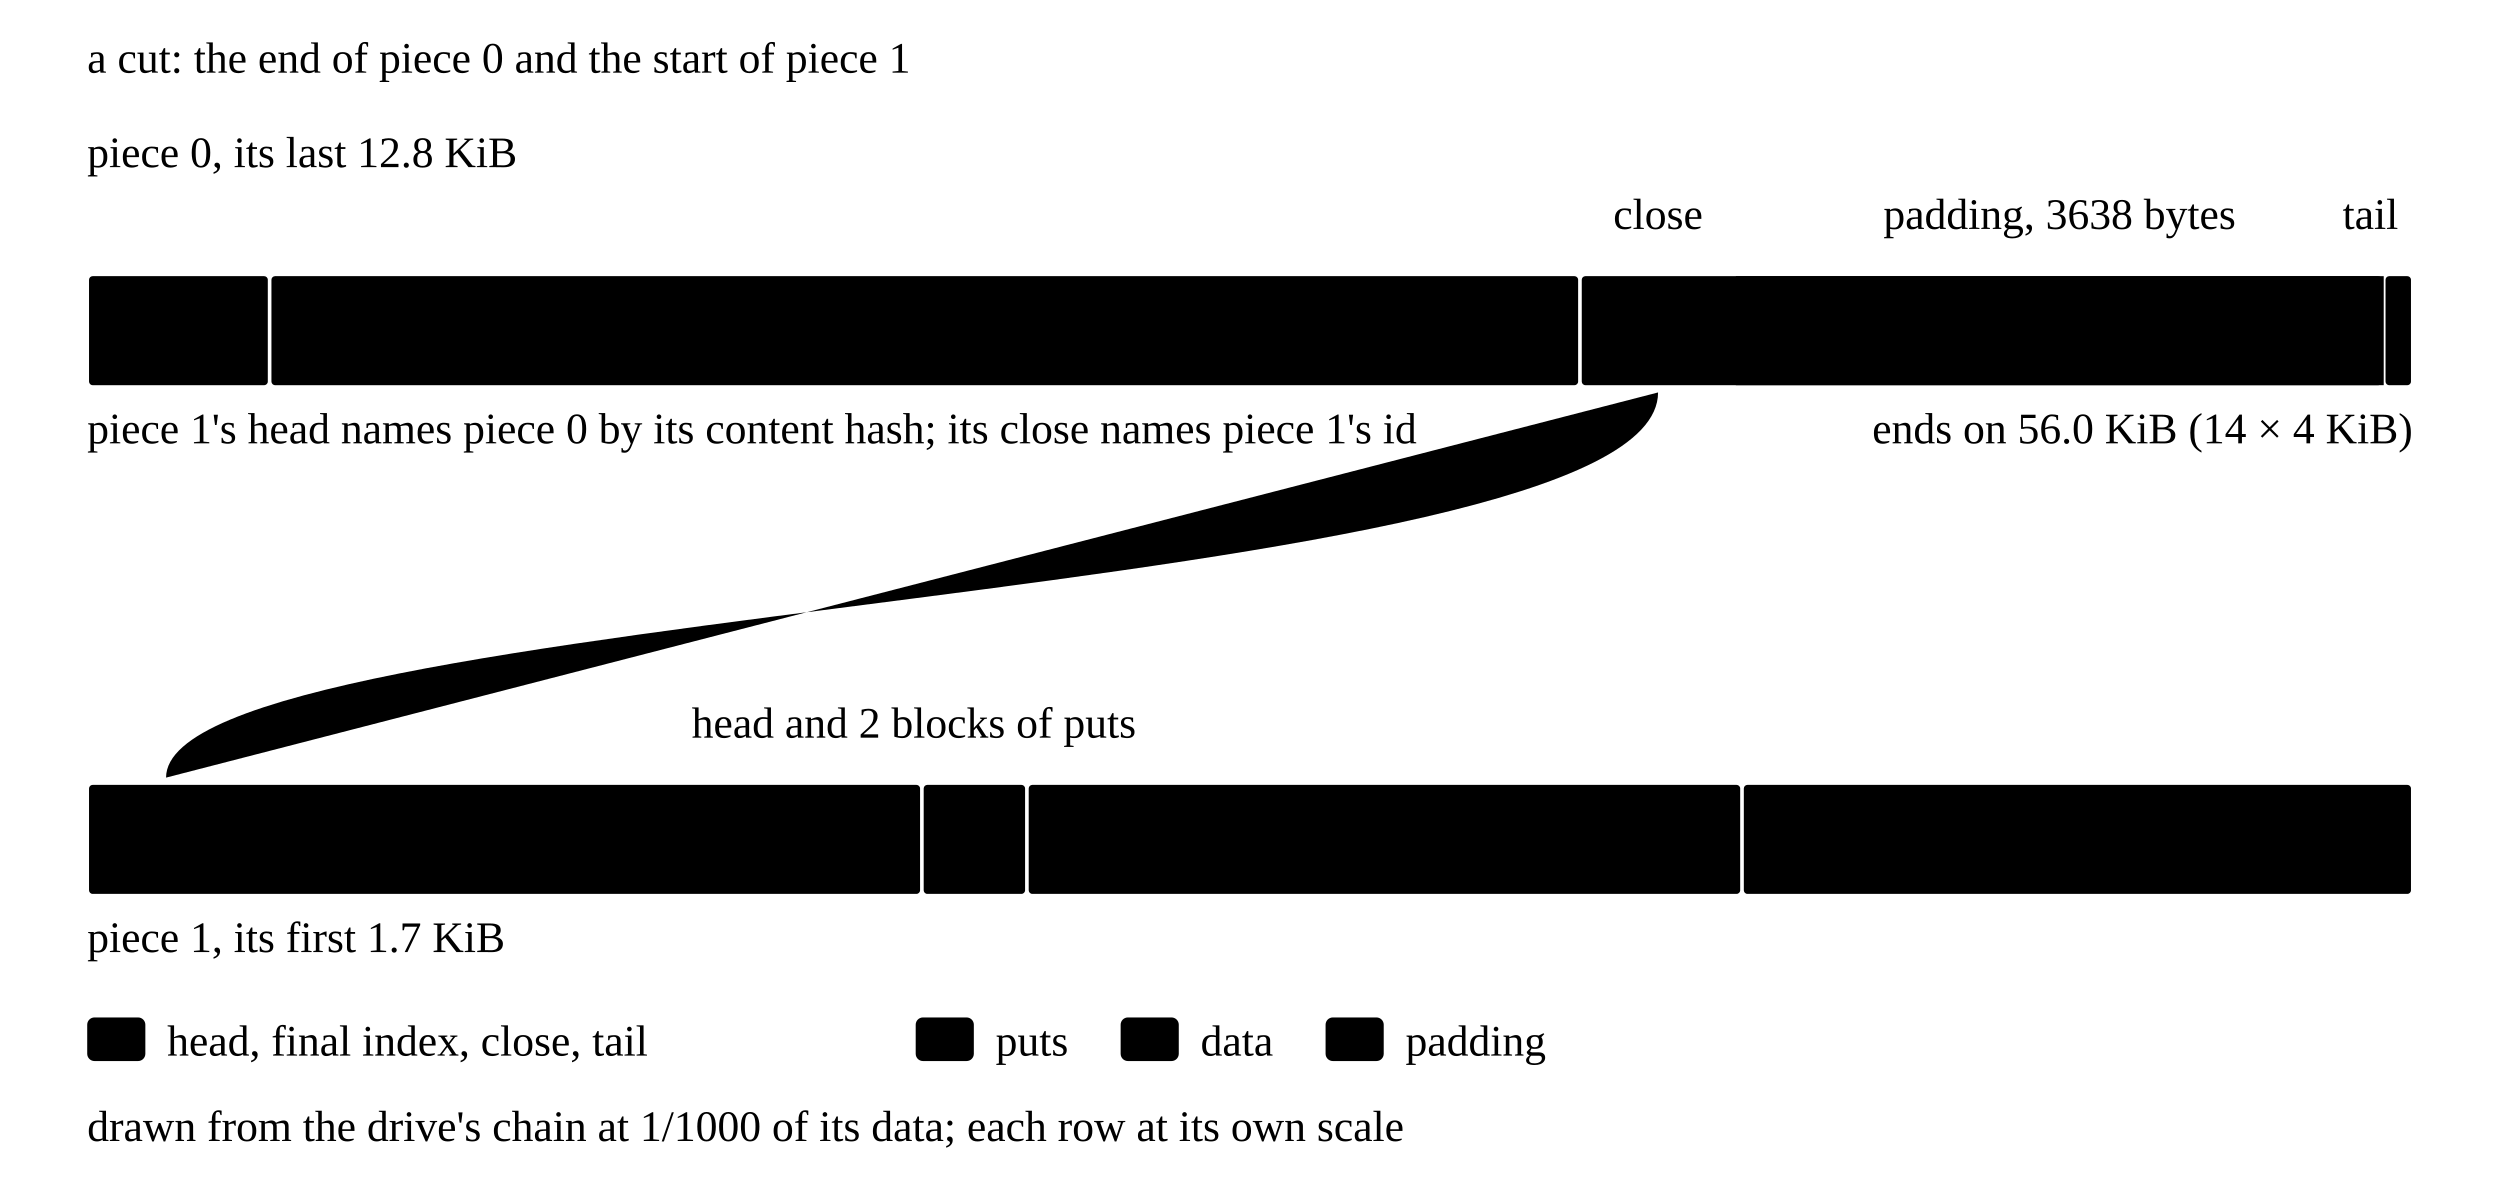
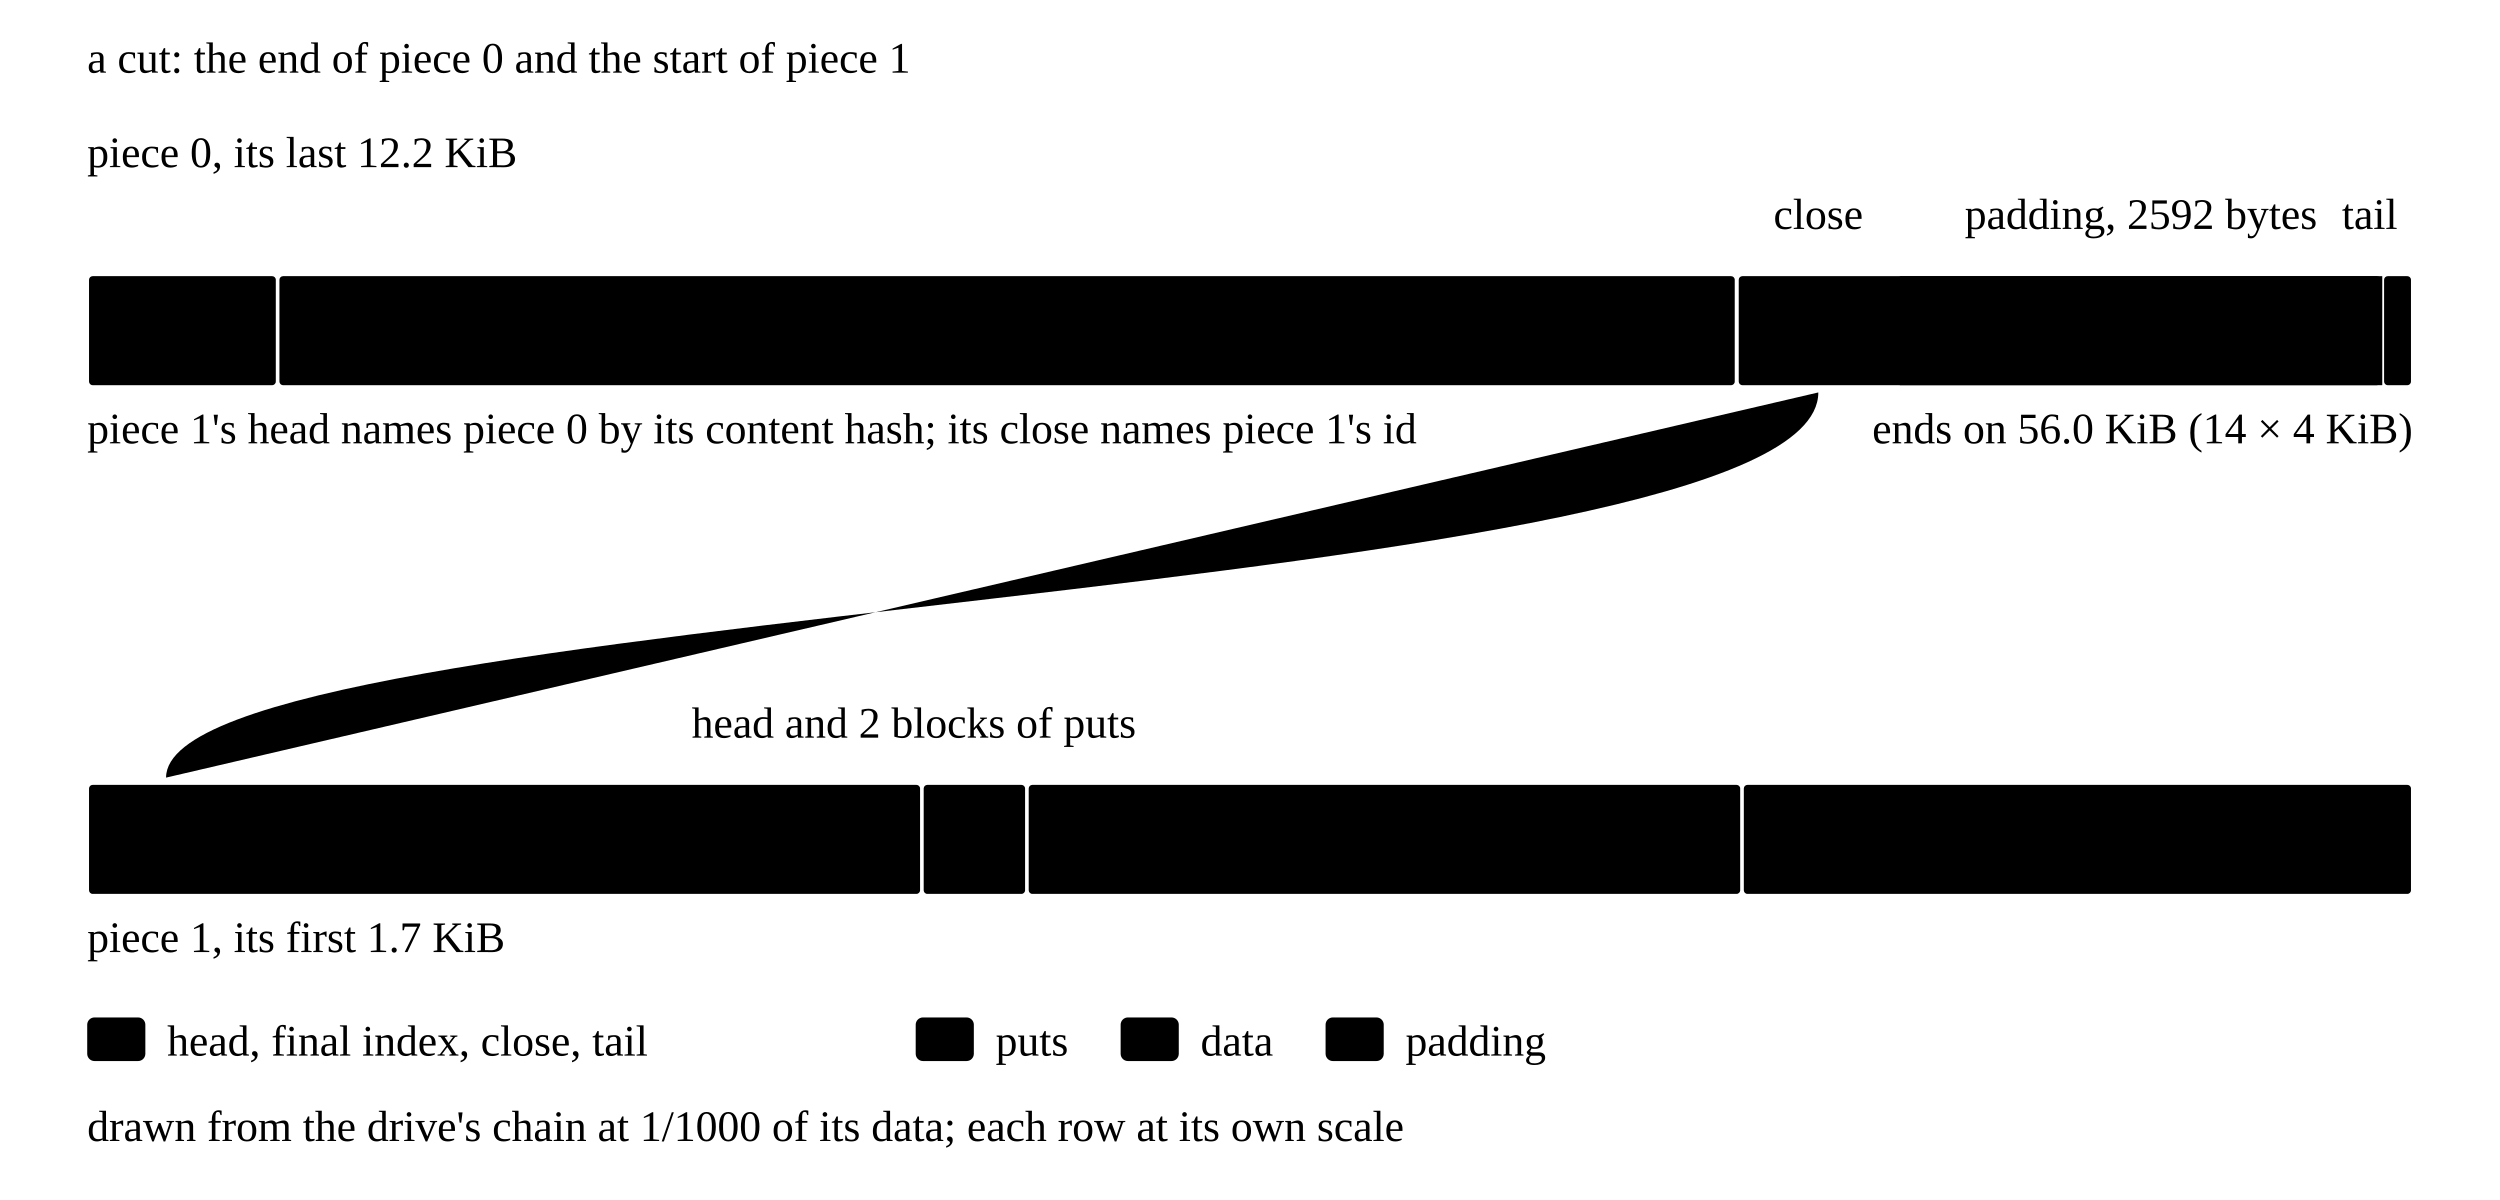
- <svg xmlns="http://www.w3.org/2000/svg" class="ww-svg" viewBox="0 0 688 330" width="688" height="330" role="img" aria-label="A cut: piece 0 ends with its final index, its close padded by 3638 bytes to the 4 KiB end, and its tail; piece 1 starts with its head and 2 blocks of puts that carry the definitions, before its first data">
+ <svg xmlns="http://www.w3.org/2000/svg" class="ww-svg" viewBox="0 0 688 330" width="688" height="330" role="img" aria-label="A cut: piece 0 ends with its final index, its close padded by 2592 bytes to the 4 KiB end, and its tail; piece 1 starts with its head and 2 blocks of puts that carry the definitions, before its first data">
  <text x="24.0" y="20.0" text-anchor="start" class="strong">a cut: the end of piece 0 and the start of piece 1</text>
-   <text x="24.0" y="46.0" text-anchor="start" class="small">piece 0, its last 12.8 KiB</text>
-   <rect x="24.5" y="76.0" width="49.2" height="30.0" rx="1" class="tint-blue" />
-   <rect x="74.7" y="76.0" width="359.6" height="30.0" rx="1" class="tint-green" />
-   <text x="254.5" y="95.5" text-anchor="middle" class="small">final index</text>
-   <rect x="435.3" y="76.0" width="220.2" height="30.0" rx="1" class="tint-green" />
-   <text x="545.4" y="95.5" text-anchor="middle" class="small">close</text>
-   <rect x="656.5" y="76.0" width="7.0" height="30.0" rx="1" class="tint-green" />
-   <rect x="477.7" y="76.0" width="178.3" height="30.0" rx="0" class="faint hatch" />
-   <line x1="456.3" y1="74.0" x2="456.3" y2="66.0" class="thin" />
-   <text x="456.3" y="63.0" text-anchor="middle" class="soft small">close</text>
-   <line x1="566.8" y1="74.0" x2="566.8" y2="66.0" class="thin" />
-   <text x="566.8" y="63.0" text-anchor="middle" class="soft small">padding, 3638 bytes</text>
-   <line x1="660.0" y1="74.0" x2="660.0" y2="66.0" class="thin" />
-   <text x="660.0" y="63.0" text-anchor="end" class="soft small">tail</text>
+   <text x="24.0" y="46.0" text-anchor="start" class="small">piece 0, its last 12.2 KiB</text>
+   <rect x="24.5" y="76.0" width="51.4" height="30.0" rx="1" class="tint-blue" />
+   <text x="50.2" y="95.5" text-anchor="middle" class="small">samples</text>
+   <rect x="76.9" y="76.0" width="400.5" height="30.0" rx="1" class="tint-green" />
+   <text x="277.2" y="95.5" text-anchor="middle" class="small">final index</text>
+   <rect x="478.5" y="76.0" width="176.6" height="30.0" rx="1" class="tint-green" />
+   <text x="566.8" y="95.5" text-anchor="middle" class="small">close</text>
+   <rect x="656.1" y="76.0" width="7.4" height="30.0" rx="1" class="tint-green" />
+   <rect x="522.8" y="76.0" width="132.8" height="30.0" rx="0" class="faint hatch" />
+   <line x1="500.4" y1="74.0" x2="500.4" y2="66.0" class="thin" />
+   <text x="500.4" y="63.0" text-anchor="middle" class="soft small">close</text>
+   <line x1="589.2" y1="74.0" x2="589.2" y2="66.0" class="thin" />
+   <text x="589.2" y="63.0" text-anchor="middle" class="soft small">padding, 2592 bytes</text>
+   <line x1="659.8" y1="74.0" x2="659.8" y2="66.0" class="thin" />
+   <text x="659.8" y="63.0" text-anchor="end" class="soft small">tail</text>
  <text x="664.0" y="122.0" text-anchor="end" class="soft small">ends on 56.0 KiB (14 × 4 KiB)</text>
  <text x="24.0" y="262.0" text-anchor="start" class="small">piece 1, its first 1.7 KiB</text>
  <rect x="24.5" y="216.0" width="228.7" height="30.0" rx="1" class="tint-green" />
  <text x="138.9" y="235.5" text-anchor="middle" class="small">head</text>
  <rect x="254.2" y="216.0" width="27.9" height="30.0" rx="1" class="tint-purple" />
  <rect x="283.1" y="216.0" width="195.8" height="30.0" rx="1" class="tint-purple" />
  <text x="381.0" y="235.5" text-anchor="middle" class="small">puts</text>
  <rect x="479.9" y="216.0" width="183.6" height="30.0" rx="1" class="tint-blue" />
  <text x="571.7" y="235.5" text-anchor="middle" class="small">frames</text>
  <line x1="251.5" y1="214.0" x2="251.5" y2="206.0" class="thin" />
  <text x="251.5" y="203.0" text-anchor="middle" class="soft small">head and 2 blocks of puts</text>
-   <path d="M45.7 214.0 C45.7 166.0 456.3 166.0 456.3 108.0" class="accent-line" />
+   <path d="M45.7 214.0 C45.7 166.0 500.4 166.0 500.4 108.0" class="accent-line" />
  <text x="24.0" y="122.0" text-anchor="start" class="accent small">piece 1's head names piece 0 by its content hash; its close names piece 1's id</text>
  <rect x="24.0" y="280.0" width="16.0" height="12.0" rx="2" class="tint-green" />
  <text x="46.0" y="290.5" text-anchor="start" class="small">head, final index, close, tail</text>
  <rect x="252.0" y="280.0" width="16.0" height="12.0" rx="2" class="tint-purple" />
  <text x="274.0" y="290.5" text-anchor="start" class="small">puts</text>
  <rect x="308.4" y="280.0" width="16.0" height="12.0" rx="2" class="tint-blue" />
  <text x="330.4" y="290.5" text-anchor="start" class="small">data</text>
  <rect x="364.8" y="280.0" width="16.0" height="12.0" rx="2" class="faint hatch" />
  <text x="386.8" y="290.5" text-anchor="start" class="small">padding</text>
  <text x="24.0" y="314.0" text-anchor="start" class="soft small">drawn from the drive's chain at 1/1000 of its data; each row at its own scale</text>
</svg>
